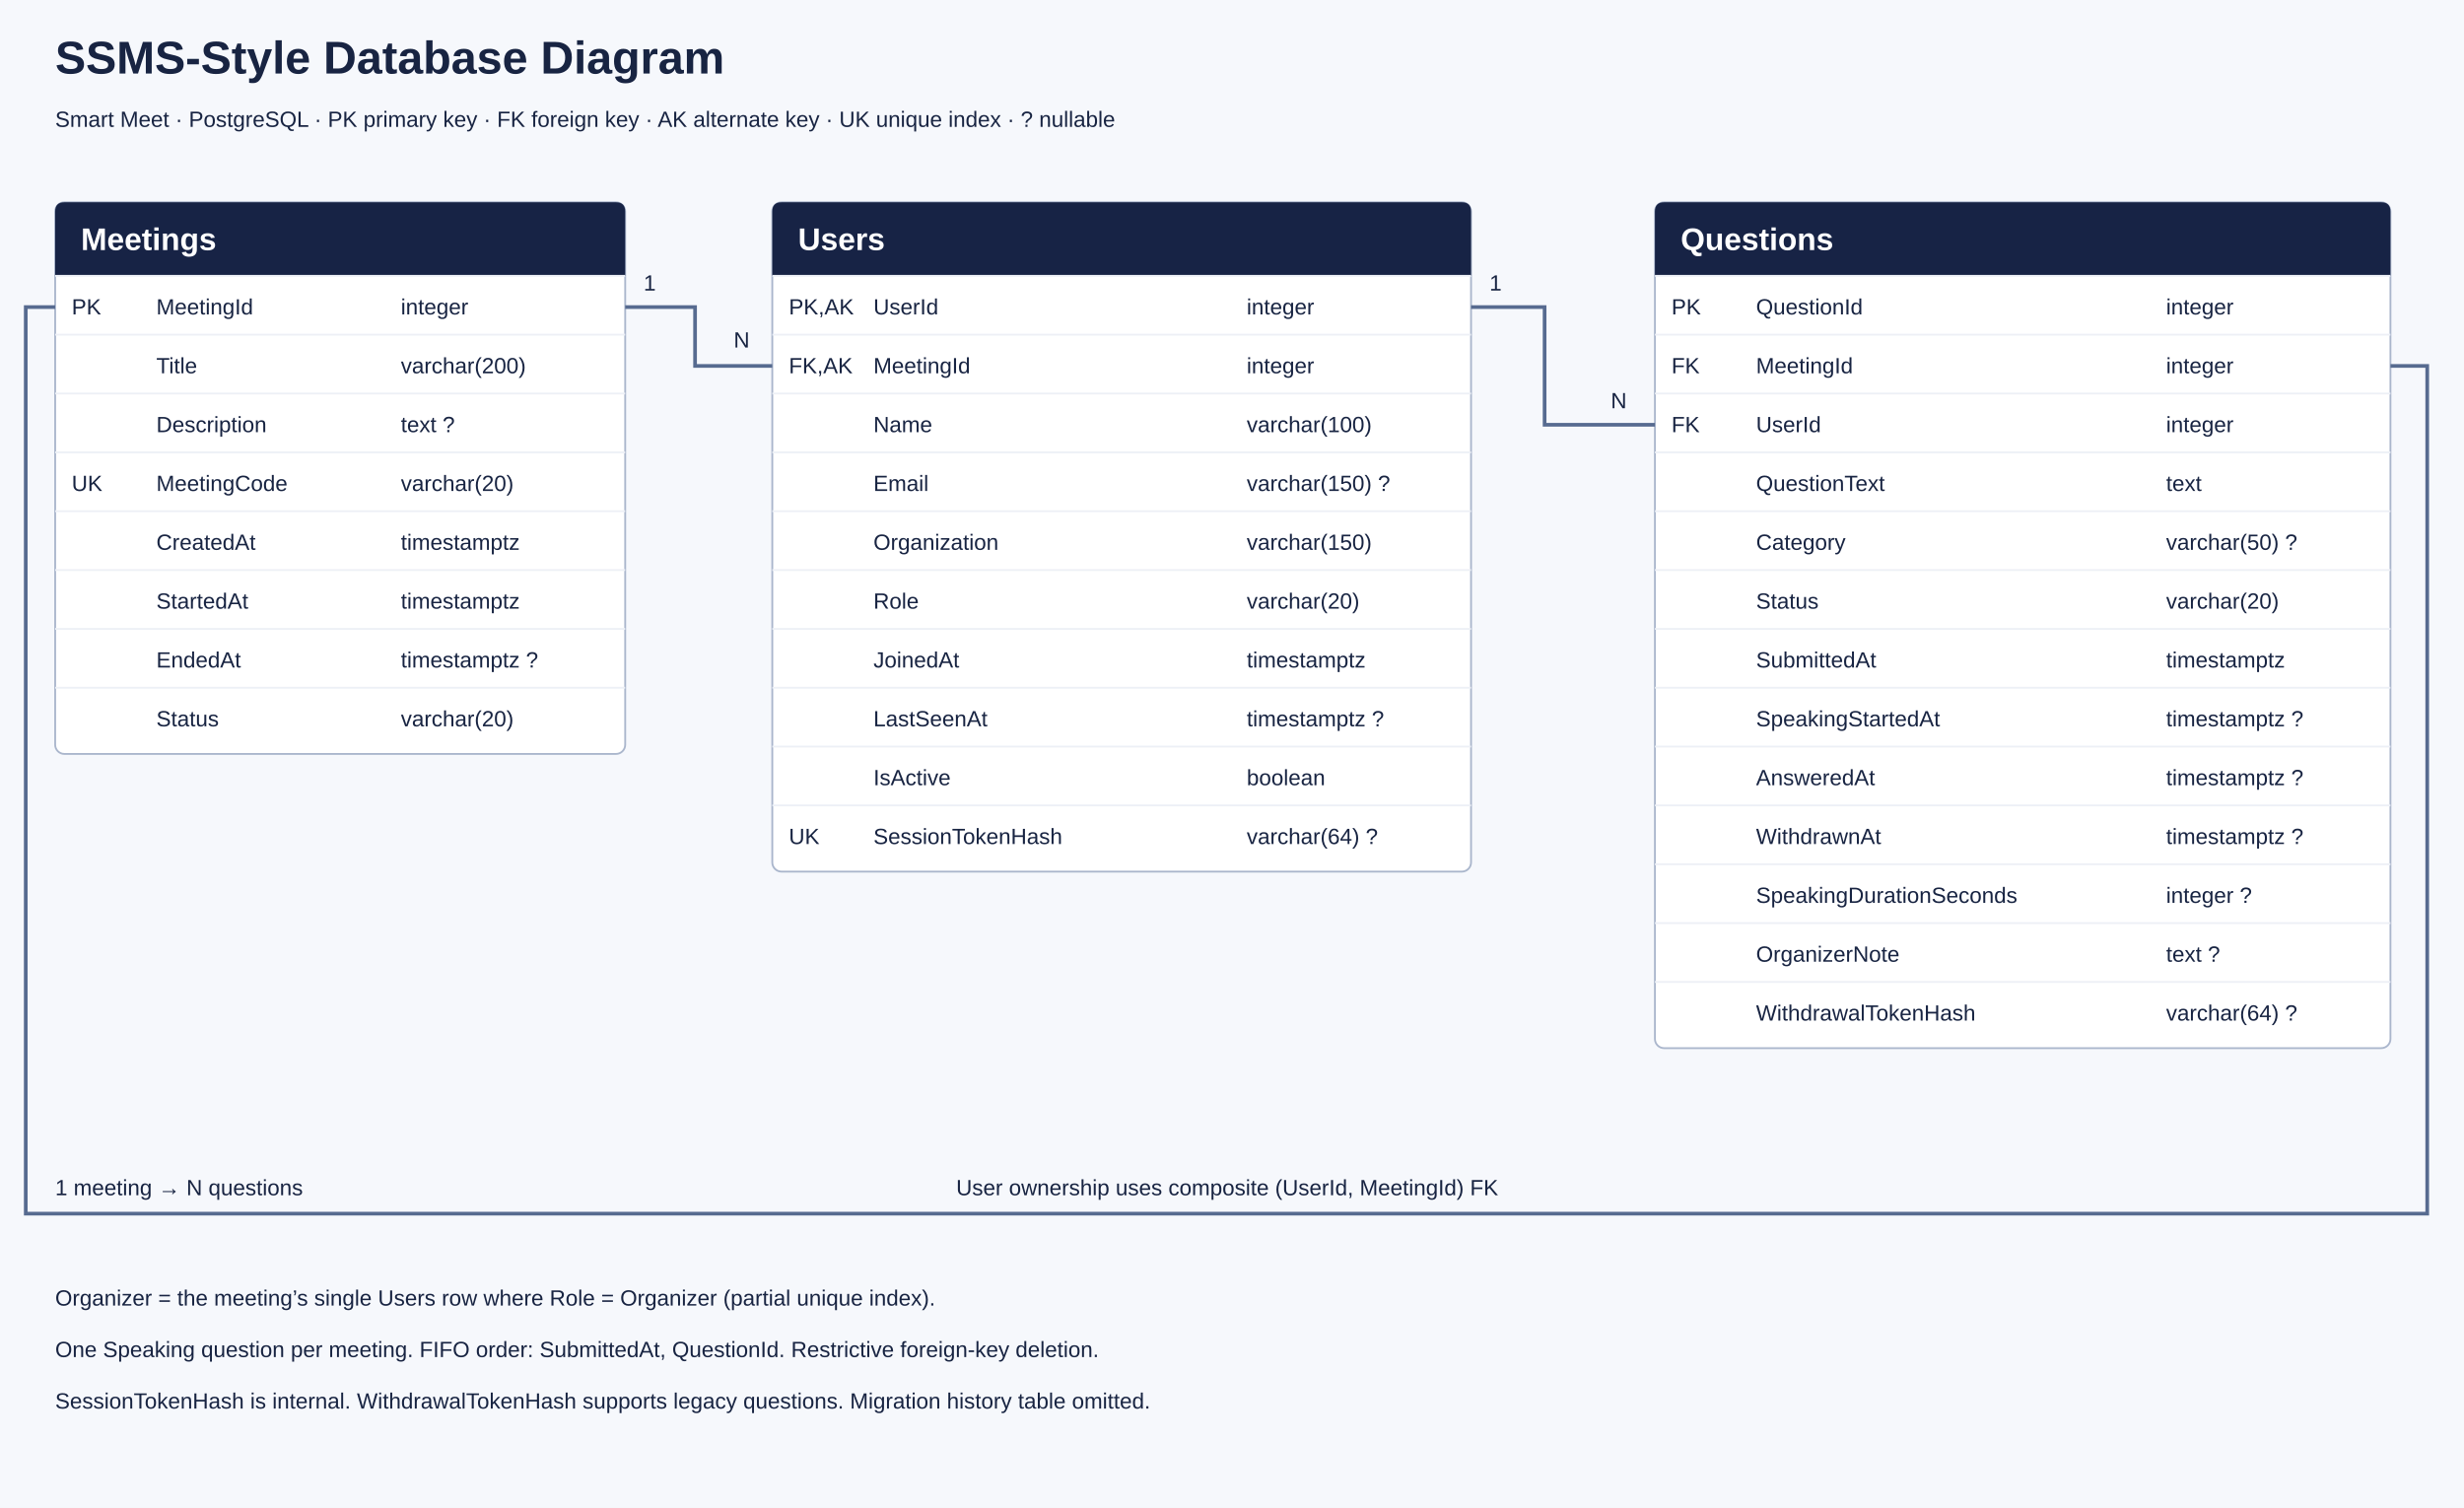
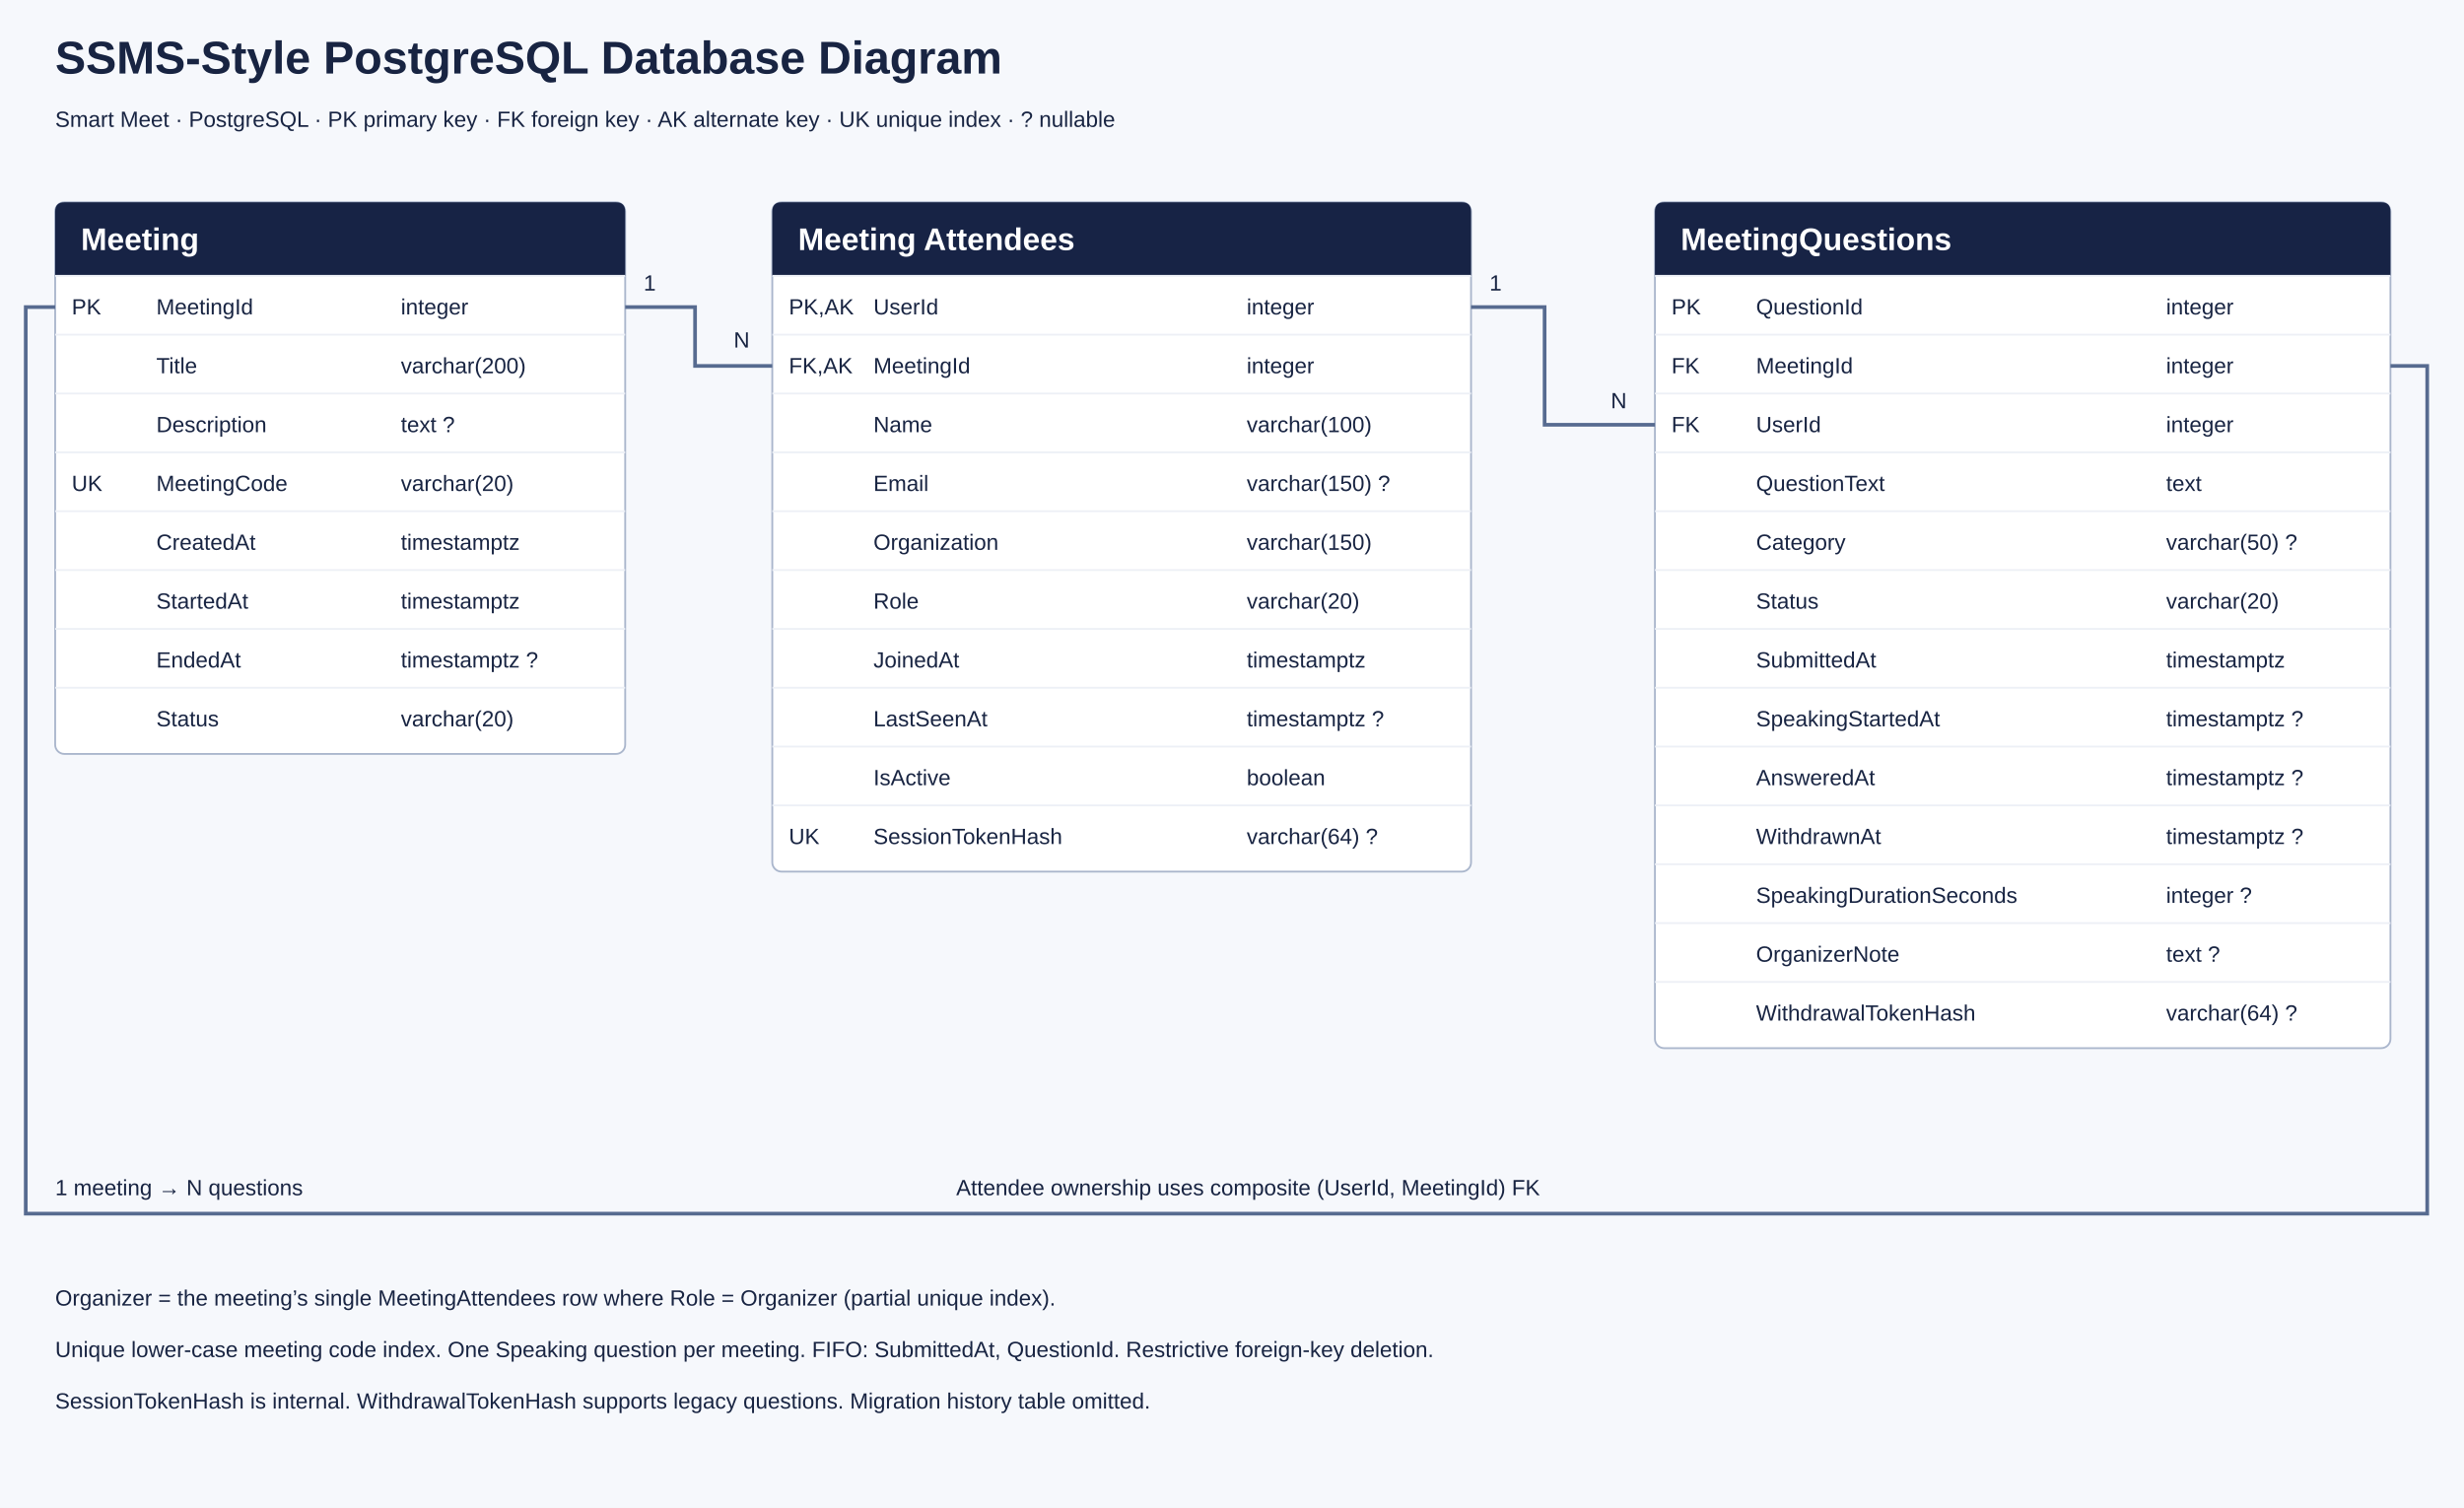
<svg xmlns="http://www.w3.org/2000/svg" width="1340" height="820" viewBox="0 0 1340 820">
  <rect width="1340" height="820" fill="#f6f8fc" />
  <style>text{font-family:Arial,sans-serif;fill:#182442}.title{font-size:25px;font-weight:bold}.small{font-size:12px}.column{font-size:12px}.table{font-size:17px;font-weight:bold;fill:white}.edge{fill:none;stroke:#576b90;stroke-width:2}</style>
-   <text x="30" y="40" class="title">SSMS-Style Database Diagram</text>
+   <text x="30" y="40" class="title">SSMS-Style PostgreSQL Database Diagram</text>
  <text x="30" y="69" class="small">Smart Meet · PostgreSQL · PK primary key · FK foreign key · AK alternate key · UK unique index · ? nullable</text>
  <rect x="30" y="110" width="310" height="300" rx="5" fill="white" stroke="#aab6cc" />
  <path d="M35 110 H335 Q340 110 340 115 V150 H30 V115 Q30 110 35 110" fill="#172345" />
-   <text x="44" y="136" class="table">Meetings</text>
+   <text x="44" y="136" class="table">Meeting</text>
  <line x1="30" y1="150" x2="340" y2="150" stroke="#edf0f6" />
  <text x="39" y="171" class="column">PK</text>
  <text x="85" y="171" class="column">MeetingId</text>
  <text x="218" y="171" class="column">integer</text>
  <line x1="30" y1="182" x2="340" y2="182" stroke="#edf0f6" />
  <text x="39" y="203" class="column" />
  <text x="85" y="203" class="column">Title</text>
  <text x="218" y="203" class="column">varchar(200)</text>
  <line x1="30" y1="214" x2="340" y2="214" stroke="#edf0f6" />
  <text x="39" y="235" class="column" />
  <text x="85" y="235" class="column">Description</text>
  <text x="218" y="235" class="column">text ?</text>
  <line x1="30" y1="246" x2="340" y2="246" stroke="#edf0f6" />
  <text x="39" y="267" class="column">UK</text>
  <text x="85" y="267" class="column">MeetingCode</text>
  <text x="218" y="267" class="column">varchar(20)</text>
  <line x1="30" y1="278" x2="340" y2="278" stroke="#edf0f6" />
  <text x="39" y="299" class="column" />
  <text x="85" y="299" class="column">CreatedAt</text>
  <text x="218" y="299" class="column">timestamptz</text>
  <line x1="30" y1="310" x2="340" y2="310" stroke="#edf0f6" />
  <text x="39" y="331" class="column" />
  <text x="85" y="331" class="column">StartedAt</text>
  <text x="218" y="331" class="column">timestamptz</text>
  <line x1="30" y1="342" x2="340" y2="342" stroke="#edf0f6" />
  <text x="39" y="363" class="column" />
  <text x="85" y="363" class="column">EndedAt</text>
  <text x="218" y="363" class="column">timestamptz ?</text>
  <line x1="30" y1="374" x2="340" y2="374" stroke="#edf0f6" />
  <text x="39" y="395" class="column" />
  <text x="85" y="395" class="column">Status</text>
  <text x="218" y="395" class="column">varchar(20)</text>
  <rect x="420" y="110" width="380" height="364" rx="5" fill="white" stroke="#aab6cc" />
  <path d="M425 110 H795 Q800 110 800 115 V150 H420 V115 Q420 110 425 110" fill="#172345" />
-   <text x="434" y="136" class="table">Users</text>
+   <text x="434" y="136" class="table">Meeting Attendees</text>
  <line x1="420" y1="150" x2="800" y2="150" stroke="#edf0f6" />
  <text x="429" y="171" class="column">PK,AK</text>
  <text x="475" y="171" class="column">UserId</text>
  <text x="678" y="171" class="column">integer</text>
  <line x1="420" y1="182" x2="800" y2="182" stroke="#edf0f6" />
  <text x="429" y="203" class="column">FK,AK</text>
  <text x="475" y="203" class="column">MeetingId</text>
  <text x="678" y="203" class="column">integer</text>
  <line x1="420" y1="214" x2="800" y2="214" stroke="#edf0f6" />
  <text x="429" y="235" class="column" />
  <text x="475" y="235" class="column">Name</text>
  <text x="678" y="235" class="column">varchar(100)</text>
  <line x1="420" y1="246" x2="800" y2="246" stroke="#edf0f6" />
  <text x="429" y="267" class="column" />
  <text x="475" y="267" class="column">Email</text>
  <text x="678" y="267" class="column">varchar(150) ?</text>
  <line x1="420" y1="278" x2="800" y2="278" stroke="#edf0f6" />
  <text x="429" y="299" class="column" />
  <text x="475" y="299" class="column">Organization</text>
  <text x="678" y="299" class="column">varchar(150)</text>
  <line x1="420" y1="310" x2="800" y2="310" stroke="#edf0f6" />
  <text x="429" y="331" class="column" />
  <text x="475" y="331" class="column">Role</text>
  <text x="678" y="331" class="column">varchar(20)</text>
  <line x1="420" y1="342" x2="800" y2="342" stroke="#edf0f6" />
  <text x="429" y="363" class="column" />
  <text x="475" y="363" class="column">JoinedAt</text>
  <text x="678" y="363" class="column">timestamptz</text>
  <line x1="420" y1="374" x2="800" y2="374" stroke="#edf0f6" />
  <text x="429" y="395" class="column" />
  <text x="475" y="395" class="column">LastSeenAt</text>
  <text x="678" y="395" class="column">timestamptz ?</text>
  <line x1="420" y1="406" x2="800" y2="406" stroke="#edf0f6" />
  <text x="429" y="427" class="column" />
  <text x="475" y="427" class="column">IsActive</text>
  <text x="678" y="427" class="column">boolean</text>
  <line x1="420" y1="438" x2="800" y2="438" stroke="#edf0f6" />
  <text x="429" y="459" class="column">UK</text>
  <text x="475" y="459" class="column">SessionTokenHash</text>
  <text x="678" y="459" class="column">varchar(64) ?</text>
  <rect x="900" y="110" width="400" height="460" rx="5" fill="white" stroke="#aab6cc" />
  <path d="M905 110 H1295 Q1300 110 1300 115 V150 H900 V115 Q900 110 905 110" fill="#172345" />
-   <text x="914" y="136" class="table">Questions</text>
+   <text x="914" y="136" class="table">MeetingQuestions</text>
  <line x1="900" y1="150" x2="1300" y2="150" stroke="#edf0f6" />
  <text x="909" y="171" class="column">PK</text>
  <text x="955" y="171" class="column">QuestionId</text>
  <text x="1178" y="171" class="column">integer</text>
  <line x1="900" y1="182" x2="1300" y2="182" stroke="#edf0f6" />
  <text x="909" y="203" class="column">FK</text>
  <text x="955" y="203" class="column">MeetingId</text>
  <text x="1178" y="203" class="column">integer</text>
  <line x1="900" y1="214" x2="1300" y2="214" stroke="#edf0f6" />
  <text x="909" y="235" class="column">FK</text>
  <text x="955" y="235" class="column">UserId</text>
  <text x="1178" y="235" class="column">integer</text>
  <line x1="900" y1="246" x2="1300" y2="246" stroke="#edf0f6" />
  <text x="909" y="267" class="column" />
  <text x="955" y="267" class="column">QuestionText</text>
  <text x="1178" y="267" class="column">text</text>
  <line x1="900" y1="278" x2="1300" y2="278" stroke="#edf0f6" />
  <text x="909" y="299" class="column" />
  <text x="955" y="299" class="column">Category</text>
  <text x="1178" y="299" class="column">varchar(50) ?</text>
  <line x1="900" y1="310" x2="1300" y2="310" stroke="#edf0f6" />
  <text x="909" y="331" class="column" />
  <text x="955" y="331" class="column">Status</text>
  <text x="1178" y="331" class="column">varchar(20)</text>
  <line x1="900" y1="342" x2="1300" y2="342" stroke="#edf0f6" />
  <text x="909" y="363" class="column" />
  <text x="955" y="363" class="column">SubmittedAt</text>
  <text x="1178" y="363" class="column">timestamptz</text>
  <line x1="900" y1="374" x2="1300" y2="374" stroke="#edf0f6" />
  <text x="909" y="395" class="column" />
  <text x="955" y="395" class="column">SpeakingStartedAt</text>
  <text x="1178" y="395" class="column">timestamptz ?</text>
  <line x1="900" y1="406" x2="1300" y2="406" stroke="#edf0f6" />
  <text x="909" y="427" class="column" />
  <text x="955" y="427" class="column">AnsweredAt</text>
  <text x="1178" y="427" class="column">timestamptz ?</text>
  <line x1="900" y1="438" x2="1300" y2="438" stroke="#edf0f6" />
  <text x="909" y="459" class="column" />
  <text x="955" y="459" class="column">WithdrawnAt</text>
  <text x="1178" y="459" class="column">timestamptz ?</text>
  <line x1="900" y1="470" x2="1300" y2="470" stroke="#edf0f6" />
  <text x="909" y="491" class="column" />
  <text x="955" y="491" class="column">SpeakingDurationSeconds</text>
  <text x="1178" y="491" class="column">integer ?</text>
  <line x1="900" y1="502" x2="1300" y2="502" stroke="#edf0f6" />
  <text x="909" y="523" class="column" />
  <text x="955" y="523" class="column">OrganizerNote</text>
  <text x="1178" y="523" class="column">text ?</text>
  <line x1="900" y1="534" x2="1300" y2="534" stroke="#edf0f6" />
  <text x="909" y="555" class="column" />
  <text x="955" y="555" class="column">WithdrawalTokenHash</text>
  <text x="1178" y="555" class="column">varchar(64) ?</text>
  <path class="edge" d="M340 167 H378 V199 H420" />
  <text x="350" y="158" class="small">1</text>
  <text x="399" y="189" class="small">N</text>
  <path class="edge" d="M800 167 H840 V231 H900" />
  <text x="810" y="158" class="small">1</text>
  <text x="876" y="222" class="small">N</text>
  <path class="edge" d="M30 167 H14 V660 H1320 V199 H1300" />
  <text x="30" y="650" class="small">1 meeting → N questions</text>
-   <text x="520" y="650" class="small">User ownership uses composite (UserId, MeetingId) FK</text>
-   <text x="30" y="710" class="small">Organizer = the meeting’s single Users row where Role = Organizer (partial unique index).</text>
-   <text x="30" y="738" class="small">One Speaking question per meeting. FIFO order: SubmittedAt, QuestionId. Restrictive foreign-key deletion.</text>
+   <text x="520" y="650" class="small">Attendee ownership uses composite (UserId, MeetingId) FK</text>
+   <text x="30" y="710" class="small">Organizer = the meeting’s single MeetingAttendees row where Role = Organizer (partial unique index).</text>
+   <text x="30" y="738" class="small">Unique lower-case meeting code index. One Speaking question per meeting. FIFO: SubmittedAt, QuestionId. Restrictive foreign-key deletion.</text>
  <text x="30" y="766" class="small">SessionTokenHash is internal. WithdrawalTokenHash supports legacy questions. Migration history table omitted.</text>
</svg>
